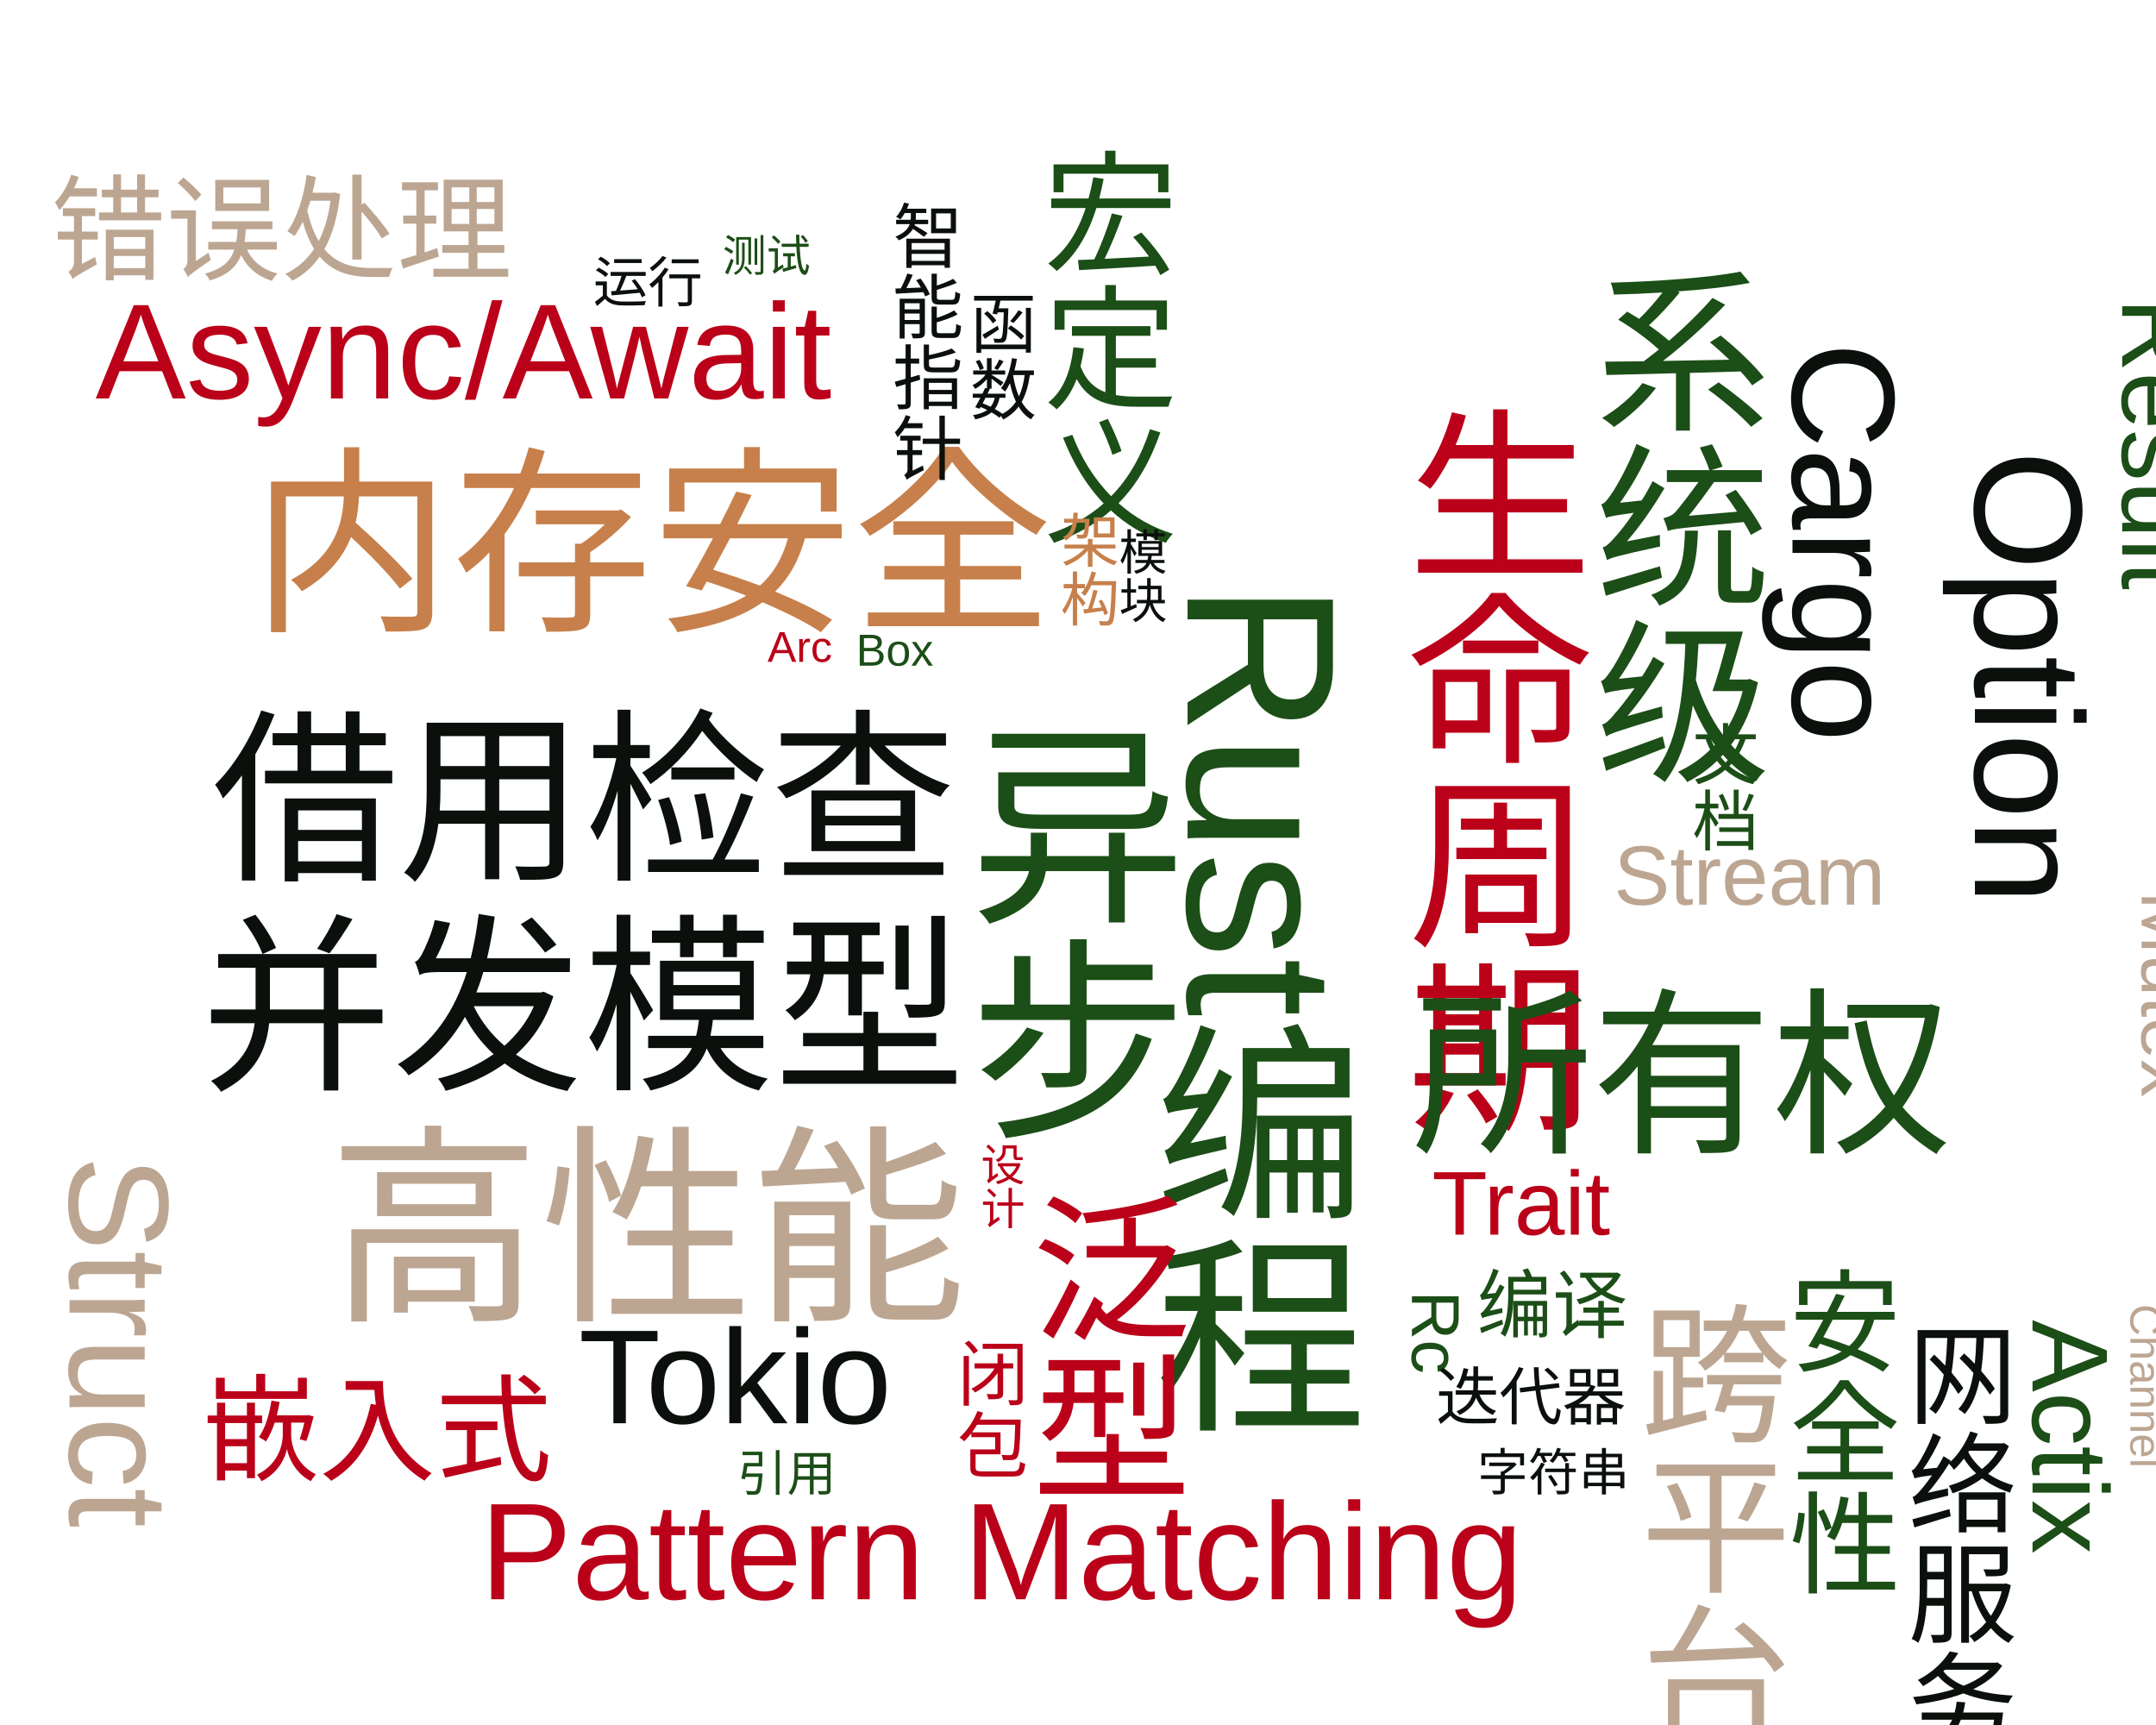
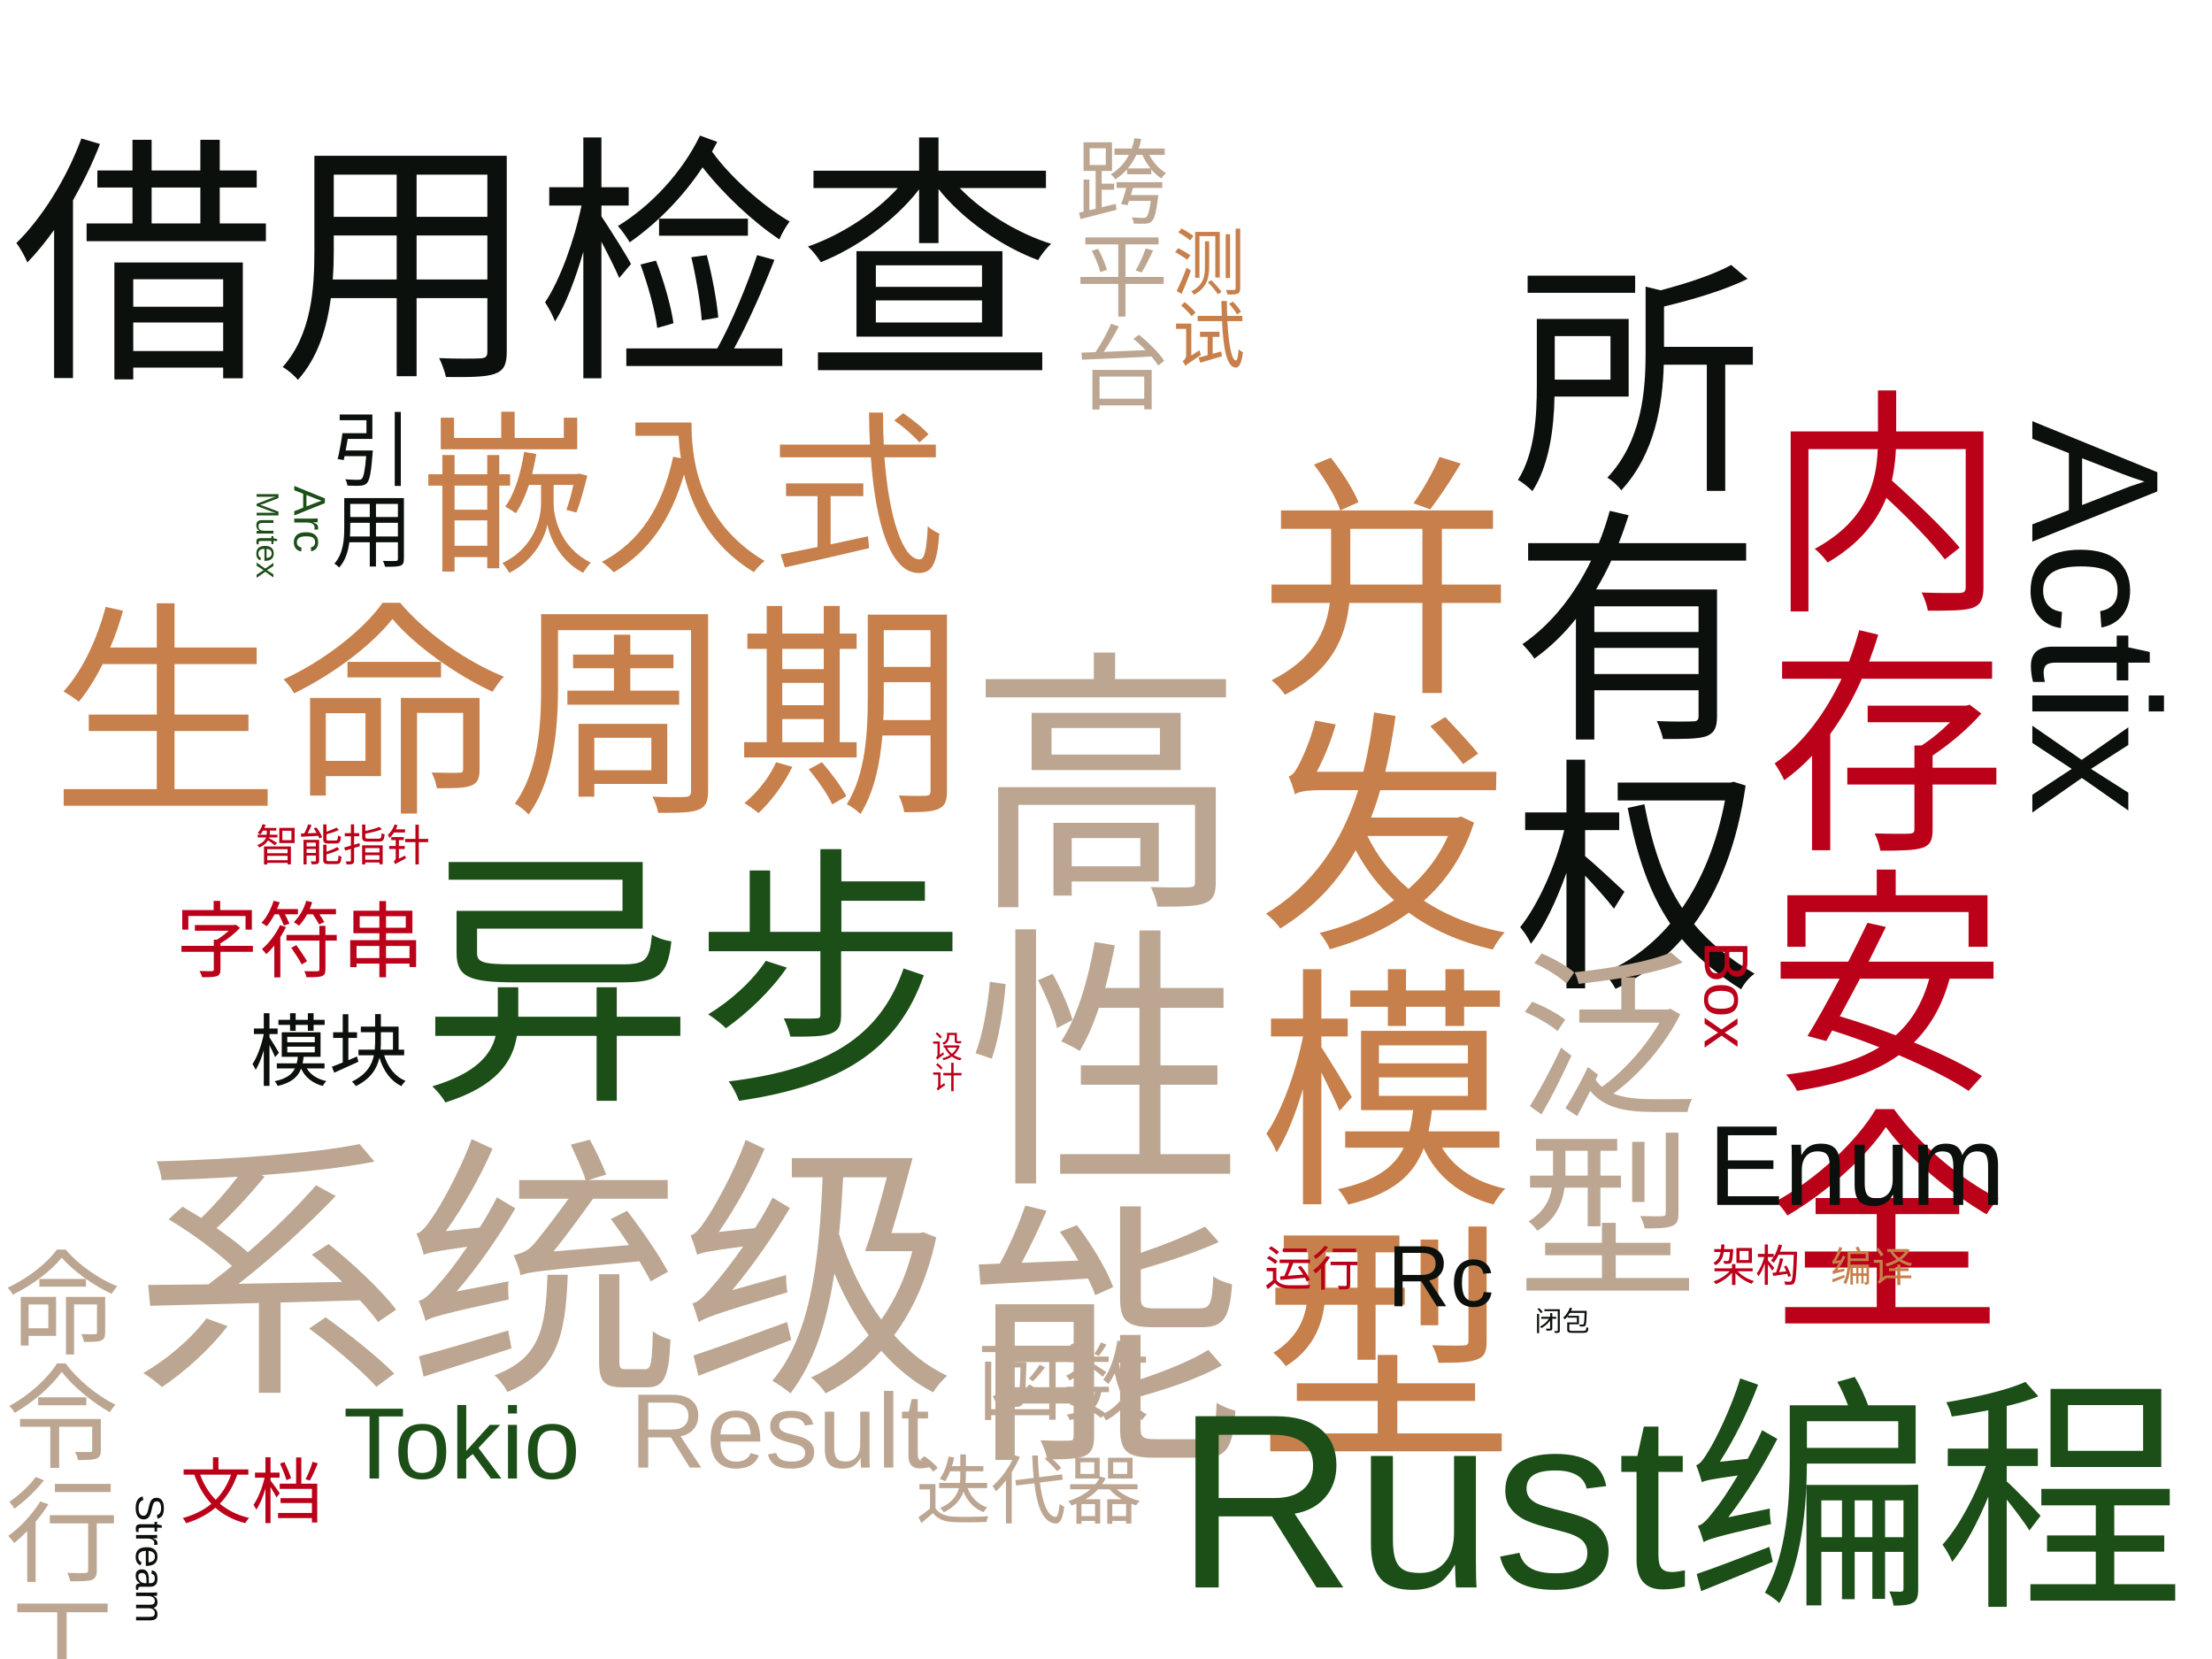
- <svg xmlns="http://www.w3.org/2000/svg" width="1000" height="800" viewBox="0 0 1000 800">
+ <svg xmlns="http://www.w3.org/2000/svg" width="800" height="600" viewBox="0 0 800 600">
  <rect x="0" y="0" width="100%" height="100%" fill="#ffffff" />
  <style>text{font-family:'HarmonyOS Sans SC',Arial,sans-serif;text-anchor:middle;dominant-baseline:central}</style>
-   <text transform="translate(500.0,404.0) rotate(0.0)" fill="#1c4e17" font-size="100.0" style="writing-mode: vertical-rl; text-orientation: upright; glyph-orientation-vertical: 0deg;">异步</text>
-   <text transform="translate(300.0,562.0) rotate(0.0)" fill="#bca692" font-size="98.6">高性能</text>
-   <text transform="translate(601.0,341.0) rotate(0.0)" fill="#1c4e17" font-size="98.0" style="writing-mode: vertical-rl; text-orientation: upright; glyph-orientation-vertical: 0deg;">Rust编程</text>
-   <text transform="translate(302.5,245.0) rotate(0.0)" fill="#c7804b" font-size="93.0">内存安全</text>
-   <text transform="translate(270.5,460.0) rotate(0.0)" fill="#0b100c" font-size="88.6">并发模型</text>
-   <text transform="translate(271.0,364.0) rotate(0.0)" fill="#0b100c" font-size="86.3">借用检查</text>
-   <text transform="translate(695.7,248.2) rotate(0.0)" fill="#bb0119" font-size="85.3" style="writing-mode: vertical-rl; text-orientation: upright; glyph-orientation-vertical: 0deg;">生命周期</text>
-   <text transform="translate(780.0,492.0) rotate(0.0)" fill="#1c4e17" font-size="83.3">所有权</text>
-   <text transform="translate(780.7,180.5) rotate(0.0)" fill="#1c4e17" font-size="81.4" style="writing-mode: vertical-rl; text-orientation: upright; glyph-orientation-vertical: 0deg;">系统级</text>
-   <text transform="translate(515.7,604.5) rotate(0.0)" fill="#bb0119" font-size="73.5" style="writing-mode: vertical-rl; text-orientation: upright; glyph-orientation-vertical: 0deg;">泛型</text>
-   <text transform="translate(940.8,248.8) rotate(0.0)" fill="#0b100c" font-size="71.5" style="writing-mode: vertical-rl; text-orientation: upright; glyph-orientation-vertical: 0deg;">Option</text>
-   <text transform="translate(795.9,652.5) rotate(0.0)" fill="#bca692" font-size="69.8" style="writing-mode: vertical-rl; text-orientation: upright; glyph-orientation-vertical: 0deg;">跨平台</text>
-   <text transform="translate(855.0,196.7) rotate(0.0)" fill="#0b100c" font-size="68.1" style="writing-mode: vertical-rl; text-orientation: upright; glyph-orientation-vertical: 0deg;">Cargo</text>
-   <text transform="translate(55.0,572.9) rotate(0.0)" fill="#bca692" font-size="66.0" style="writing-mode: vertical-rl; text-orientation: upright; glyph-orientation-vertical: 0deg;">Struct</text>
-   <text transform="translate(464.5,719.5) rotate(0.0)" fill="#bb0119" font-size="64.0">Pattern Matching</text>
-   <text transform="translate(215.0,163.0) rotate(0.0)" fill="#bb0119" font-size="62.9">Async/Await</text>
-   <text transform="translate(515.2,112.5) rotate(0.0)" fill="#1c4e17" font-size="62.3" style="writing-mode: vertical-rl; text-orientation: upright; glyph-orientation-vertical: 0deg;">宏定义</text>
-   <text transform="translate(341.0,638.5) rotate(0.0)" fill="#0b100c" font-size="62.2">Tokio</text>
-   <text transform="translate(175.0,659.0) rotate(0.0)" fill="#bb0119" font-size="54.0">嵌入式</text>
-   <text transform="translate(130.5,102.5) rotate(0.0)" fill="#bca692" font-size="53.5">错误处理</text>
-   <text transform="translate(855.8,623.9) rotate(0.0)" fill="#1c4e17" font-size="51.5" style="writing-mode: vertical-rl; text-orientation: upright; glyph-orientation-vertical: 0deg;">安全性</text>
-   <text transform="translate(910.3,648.5) rotate(0.0)" fill="#0b100c" font-size="50.7" style="writing-mode: vertical-rl; text-orientation: upright; glyph-orientation-vertical: 0deg;">网络服务</text>
-   <text transform="translate(960.1,640.1) rotate(0.0)" fill="#1c4e17" font-size="50.1" style="writing-mode: vertical-rl; text-orientation: upright; glyph-orientation-vertical: 0deg;">Actix</text>
-   <text transform="translate(1000.9,164.8) rotate(0.0)" fill="#1c4e17" font-size="47.8" style="writing-mode: vertical-rl; text-orientation: upright; glyph-orientation-vertical: 0deg;">Result</text>
-   <text transform="translate(705.5,558.0) rotate(0.0)" fill="#bb0119" font-size="42.1">Trait</text>
-   <text transform="translate(811.5,406.0) rotate(0.0)" fill="#bca692" font-size="39.1">Stream</text>
-   <text transform="translate(1005.5,432.9) rotate(0.0)" fill="#bca692" font-size="35.1" style="writing-mode: vertical-rl; text-orientation: upright; glyph-orientation-vertical: 0deg;">Mutex</text>
-   <text transform="translate(720.0,602.5) rotate(0.0)" fill="#1c4e17" font-size="34.9">编译</text>
-   <text transform="translate(460.6,644.1) rotate(0.0)" fill="#bb0119" font-size="33.2" style="writing-mode: vertical-rl; text-orientation: upright; glyph-orientation-vertical: 0deg;">闭包</text>
-   <text transform="translate(430.4,116.5) rotate(0.0)" fill="#0b100c" font-size="32.8" style="writing-mode: vertical-rl; text-orientation: upright; glyph-orientation-vertical: 0deg;">智能指针</text>
-   <text transform="translate(665.8,616.2) rotate(0.0)" fill="#1c4e17" font-size="31.5" style="writing-mode: vertical-rl; text-orientation: upright; glyph-orientation-vertical: 0deg;">Rc</text>
-   <text transform="translate(800.4,356.4) rotate(0.0)" fill="#1c4e17" font-size="30.8" style="writing-mode: vertical-rl; text-orientation: upright; glyph-orientation-vertical: 0deg;">文档</text>
-   <text transform="translate(465.4,156.4) rotate(0.0)" fill="#0b100c" font-size="30.8" style="writing-mode: vertical-rl; text-orientation: upright; glyph-orientation-vertical: 0deg;">函数</text>
-   <text transform="translate(710.0,645.5) rotate(0.0)" fill="#0b100c" font-size="29.3">迭代器</text>
-   <text transform="translate(505.7,256.4) rotate(0.0)" fill="#c7804b" font-size="27.3" style="writing-mode: vertical-rl; text-orientation: upright; glyph-orientation-vertical: 0deg;">架构</text>
-   <text transform="translate(300.5,129.0) rotate(0.0)" fill="#0b100c" font-size="25.4">运行</text>
-   <text transform="translate(720.5,681.0) rotate(0.0)" fill="#0b100c" font-size="23.5">字符串</text>
-   <text transform="translate(365.0,681.5) rotate(0.0)" fill="#1c4e17" font-size="22.8">引用</text>
-   <text transform="translate(530.2,260.8) rotate(0.0)" fill="#0b100c" font-size="22.4" style="writing-mode: vertical-rl; text-orientation: upright; glyph-orientation-vertical: 0deg;">模块</text>
-   <text transform="translate(415.0,301.5) rotate(0.0)" fill="#1c4e17" font-size="20.8">Box</text>
-   <text transform="translate(995.2,616.2) rotate(0.0)" fill="#bca692" font-size="20.4" style="writing-mode: vertical-rl; text-orientation: upright; glyph-orientation-vertical: 0deg;">Channel</text>
-   <text transform="translate(355.5,117.0) rotate(0.0)" fill="#1c4e17" font-size="20.4">测试</text>
-   <text transform="translate(465.2,544.4) rotate(0.0)" fill="#bb0119" font-size="20.4" style="writing-mode: vertical-rl; text-orientation: upright; glyph-orientation-vertical: 0deg;">设计</text>
-   <text transform="translate(371.0,300.0) rotate(0.0)" fill="#bb0119" font-size="20.0">Arc</text>
+   <text transform="translate(400.0,304.5) rotate(0.0)" fill="#bca692" font-size="100.0" style="writing-mode: vertical-rl; text-orientation: upright; glyph-orientation-vertical: 0deg;">高性能</text>
+   <text transform="translate(197.0,452.5) rotate(0.0)" fill="#bca692" font-size="99.3">系统级</text>
+   <text transform="translate(251.0,347.0) rotate(0.0)" fill="#1c4e17" font-size="98.7">异步</text>
+   <text transform="translate(194.0,88.0) rotate(0.0)" fill="#0b100c" font-size="94.8">借用检查</text>
+   <text transform="translate(501.3,228.8) rotate(0.0)" fill="#c7804b" font-size="92.5" style="writing-mode: vertical-rl; text-orientation: upright; glyph-orientation-vertical: 0deg;">并发模型</text>
+   <text transform="translate(607.5,520.0) rotate(0.0)" fill="#1c4e17" font-size="90.0">Rust编程</text>
+   <text transform="translate(592.0,156.3) rotate(0.0)" fill="#0b100c" font-size="90.0" style="writing-mode: vertical-rl; text-orientation: upright; glyph-orientation-vertical: 0deg;">所有权</text>
+   <text transform="translate(682.4,200.5) rotate(0.0)" fill="#bb0119" font-size="86.7" style="writing-mode: vertical-rl; text-orientation: upright; glyph-orientation-vertical: 0deg;">内存安全</text>
+   <text transform="translate(183.5,251.5) rotate(0.0)" fill="#c7804b" font-size="82.5">生命周期</text>
+   <text transform="translate(757.8,188.9) rotate(0.0)" fill="#0b100c" font-size="65.7" style="writing-mode: vertical-rl; text-orientation: upright; glyph-orientation-vertical: 0deg;">Actix</text>
+   <text transform="translate(581.5,388.7) rotate(0.0)" fill="#bca692" font-size="65.0" style="writing-mode: vertical-rl; text-orientation: upright; glyph-orientation-vertical: 0deg;">泛型</text>
+   <text transform="translate(247.0,174.5) rotate(0.0)" fill="#c7804b" font-size="63.2">嵌入式</text>
+   <text transform="translate(671.5,421.5) rotate(0.0)" fill="#0b100c" font-size="41.2">Enum</text>
+   <text transform="translate(22.5,480.1) rotate(0.0)" fill="#bca692" font-size="41.1" style="writing-mode: vertical-rl; text-orientation: upright; glyph-orientation-vertical: 0deg;">命令行工具</text>
+   <text transform="translate(282.0,517.5) rotate(0.0)" fill="#bca692" font-size="38.3">Result</text>
+   <text transform="translate(167.0,522.0) rotate(0.0)" fill="#1c4e17" font-size="36.7">Tokio</text>
+   <text transform="translate(405.8,73.0) rotate(0.0)" fill="#bca692" font-size="33.6" style="writing-mode: vertical-rl; text-orientation: upright; glyph-orientation-vertical: 0deg;">跨平台</text>
+   <text transform="translate(521.0,461.5) rotate(0.0)" fill="#0b100c" font-size="31.5">Rc</text>
+   <text transform="translate(384.5,497.5) rotate(0.0)" fill="#bca692" font-size="31.2">函数</text>
+   <text transform="translate(108.5,338.0) rotate(0.0)" fill="#bb0119" font-size="30.0">字符串</text>
+   <text transform="translate(134.7,168.8) rotate(0.0)" fill="#0b100c" font-size="29.4" style="writing-mode: vertical-rl; text-orientation: upright; glyph-orientation-vertical: 0deg;">引用</text>
+   <text transform="translate(119.0,378.0) rotate(0.0)" fill="#0b100c" font-size="28.6">模块</text>
+   <text transform="translate(372.0,537.0) rotate(0.0)" fill="#bca692" font-size="27.2">迭代器</text>
+   <text transform="translate(437.2,100.4) rotate(0.0)" fill="#c7804b" font-size="26.4" style="writing-mode: vertical-rl; text-orientation: upright; glyph-orientation-vertical: 0deg;">测试</text>
+   <text transform="translate(91.0,537.5) rotate(0.0)" fill="#bb0119" font-size="25.9">文档</text>
+   <text transform="translate(624.3,352.9) rotate(0.0)" fill="#bb0119" font-size="22.5" style="writing-mode: vertical-rl; text-orientation: upright; glyph-orientation-vertical: 0deg;">Box</text>
+   <text transform="translate(474.5,457.5) rotate(0.0)" fill="#bb0119" font-size="17.2">运行</text>
+   <text transform="translate(112.0,184.7) rotate(0.0)" fill="#1c4e17" font-size="16.1" style="writing-mode: vertical-rl; text-orientation: upright; glyph-orientation-vertical: 0deg;">Arc</text>
+   <text transform="translate(635.0,456.5) rotate(0.0)" fill="#bb0119" font-size="15.9">架构</text>
+   <text transform="translate(124.0,304.5) rotate(0.0)" fill="#bb0119" font-size="15.8">智能指针</text>
+   <text transform="translate(677.0,457.0) rotate(0.0)" fill="#c7804b" font-size="15.0">编译</text>
+   <text transform="translate(54.2,548.6) rotate(0.0)" fill="#0b100c" font-size="14.4" style="writing-mode: vertical-rl; text-orientation: upright; glyph-orientation-vertical: 0deg;">Stream</text>
+   <text transform="translate(96.8,184.2) rotate(0.0)" fill="#1c4e17" font-size="11.5" style="writing-mode: vertical-rl; text-orientation: upright; glyph-orientation-vertical: 0deg;">Mutex</text>
+   <text transform="translate(342.6,380.8) rotate(0.0)" fill="#bb0119" font-size="11.2" style="writing-mode: vertical-rl; text-orientation: upright; glyph-orientation-vertical: 0deg;">设计</text>
+   <text transform="translate(565.0,477.0) rotate(0.0)" fill="#0b100c" font-size="10.0">闭包</text>
</svg>
